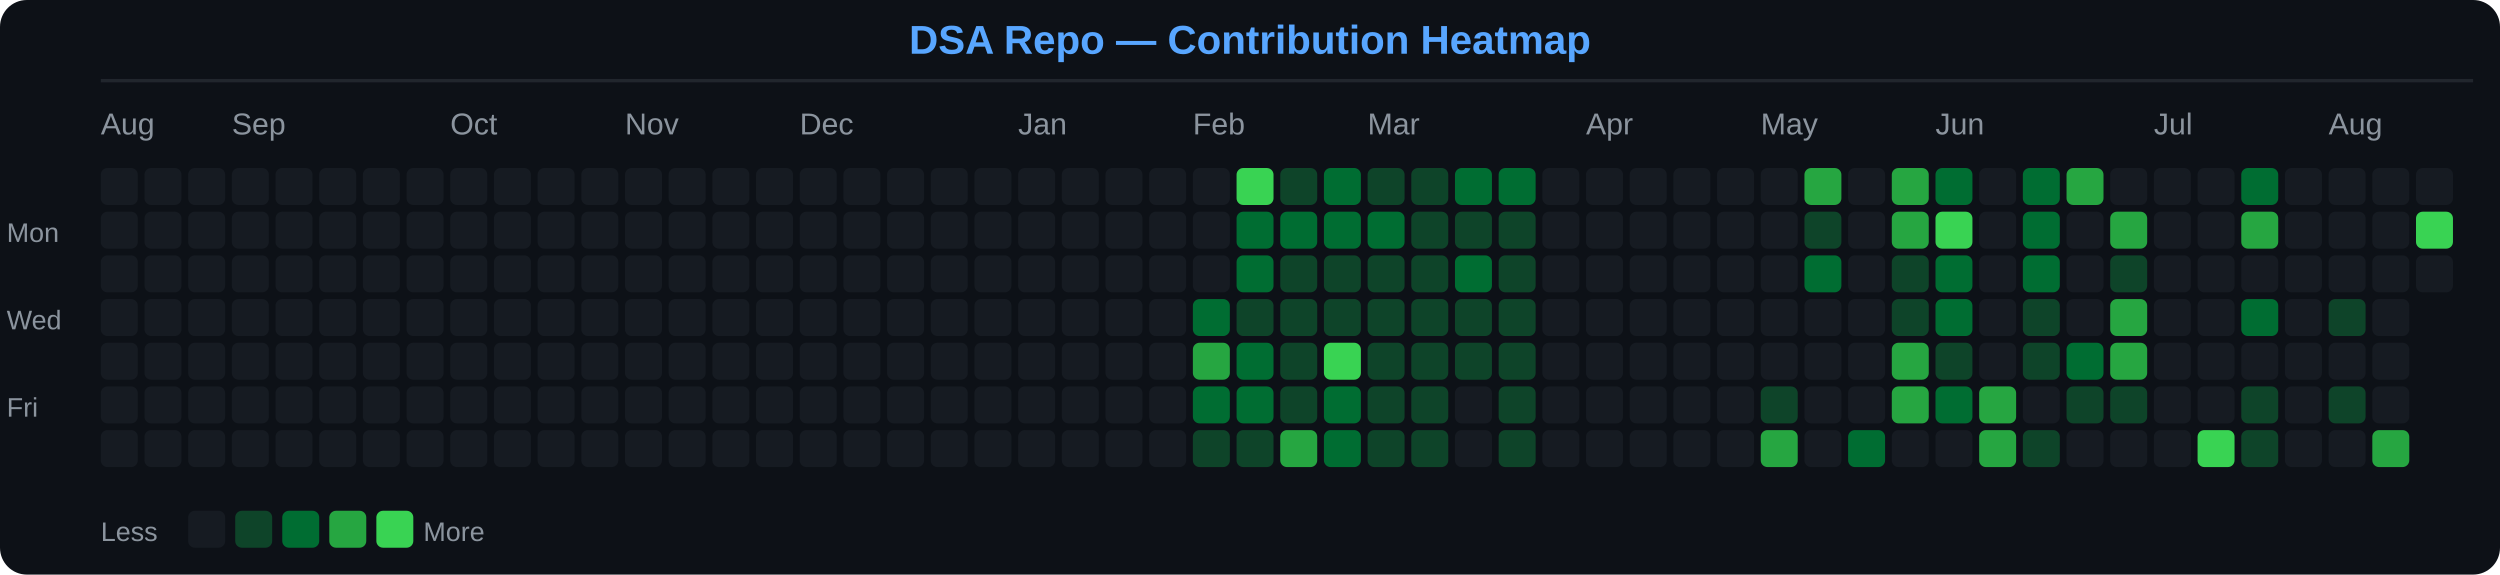
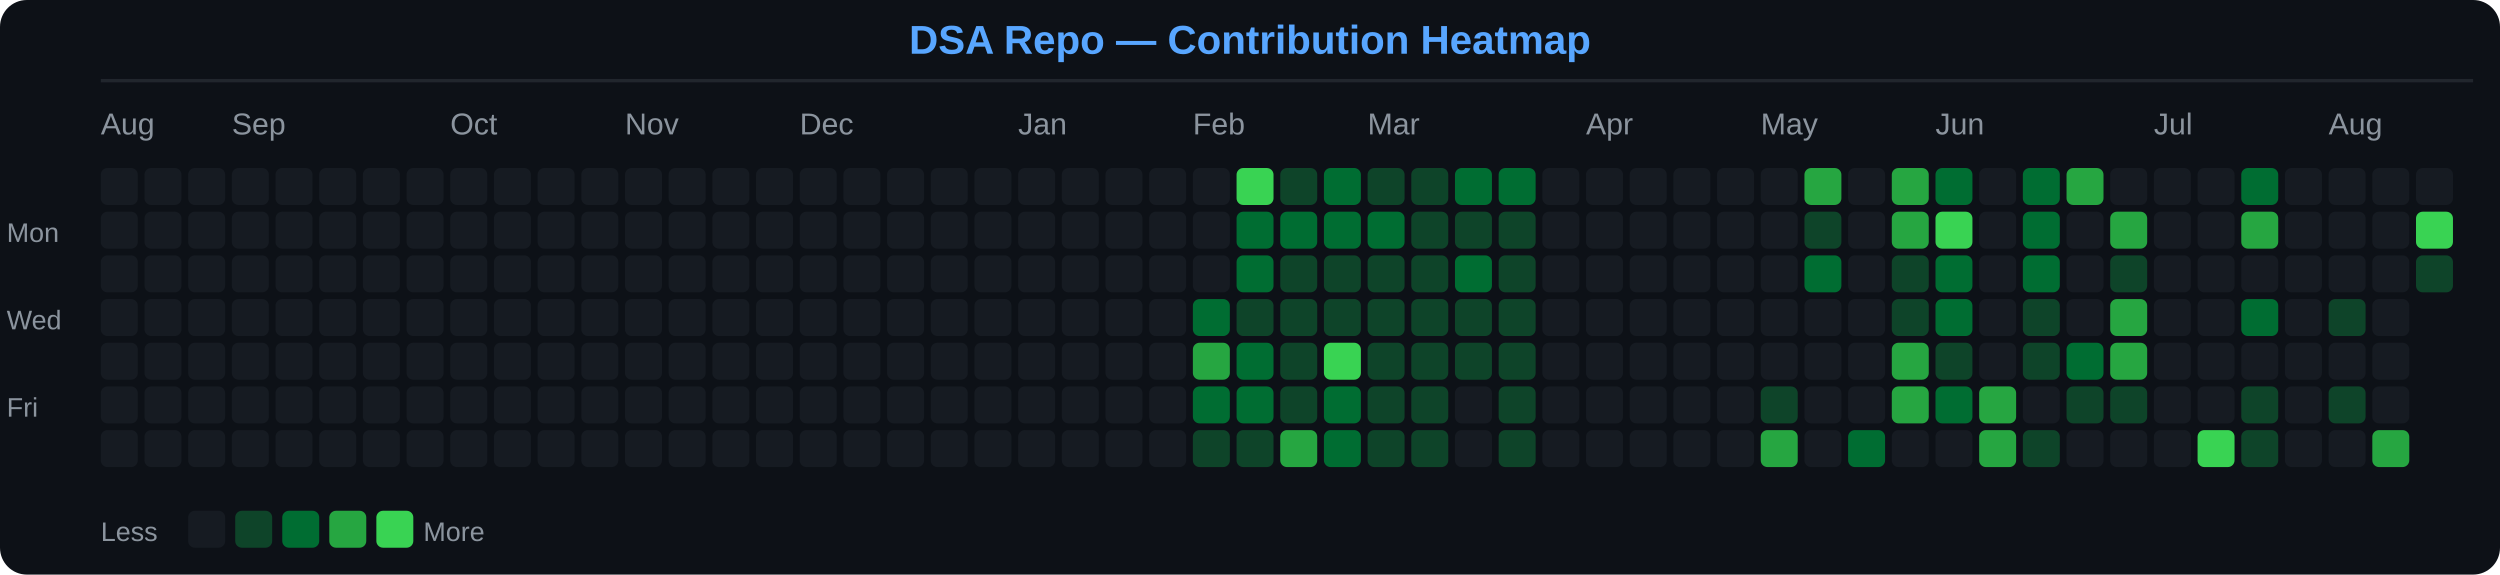
<svg xmlns="http://www.w3.org/2000/svg" width="744" height="171" viewBox="0 0 744 171">
  <rect width="744" height="171" fill="#0d1117" rx="8" />
  <text x="372" y="16" fill="#58a6ff" font-family="Arial,sans-serif" font-size="12" text-anchor="middle" font-weight="bold">DSA Repo — Contribution Heatmap</text>
  <line x1="30" y1="24" x2="736" y2="24" stroke="#21262d" stroke-width="1" />
  <text x="2" y="72" fill="#8b949e" font-family="Arial,sans-serif" font-size="8">Mon</text>
  <text x="2" y="98" fill="#8b949e" font-family="Arial,sans-serif" font-size="8">Wed</text>
  <text x="2" y="124" fill="#8b949e" font-family="Arial,sans-serif" font-size="8">Fri</text>
  <text x="30" y="40" fill="#8b949e" font-family="Arial,sans-serif" font-size="9">Aug</text>
  <rect x="30" y="50" width="11" height="11" rx="2" fill="#161b22" />
  <rect x="30" y="63" width="11" height="11" rx="2" fill="#161b22" />
  <rect x="30" y="76" width="11" height="11" rx="2" fill="#161b22" />
  <rect x="30" y="89" width="11" height="11" rx="2" fill="#161b22" />
  <rect x="30" y="102" width="11" height="11" rx="2" fill="#161b22" />
  <rect x="30" y="115" width="11" height="11" rx="2" fill="#161b22" />
  <rect x="30" y="128" width="11" height="11" rx="2" fill="#161b22" />
  <rect x="43" y="50" width="11" height="11" rx="2" fill="#161b22" />
  <rect x="43" y="63" width="11" height="11" rx="2" fill="#161b22" />
  <rect x="43" y="76" width="11" height="11" rx="2" fill="#161b22" />
  <rect x="43" y="89" width="11" height="11" rx="2" fill="#161b22" />
  <rect x="43" y="102" width="11" height="11" rx="2" fill="#161b22" />
  <rect x="43" y="115" width="11" height="11" rx="2" fill="#161b22" />
  <rect x="43" y="128" width="11" height="11" rx="2" fill="#161b22" />
  <rect x="56" y="50" width="11" height="11" rx="2" fill="#161b22" />
  <rect x="56" y="63" width="11" height="11" rx="2" fill="#161b22" />
  <rect x="56" y="76" width="11" height="11" rx="2" fill="#161b22" />
  <rect x="56" y="89" width="11" height="11" rx="2" fill="#161b22" />
  <rect x="56" y="102" width="11" height="11" rx="2" fill="#161b22" />
  <rect x="56" y="115" width="11" height="11" rx="2" fill="#161b22" />
  <rect x="56" y="128" width="11" height="11" rx="2" fill="#161b22" />
  <text x="69" y="40" fill="#8b949e" font-family="Arial,sans-serif" font-size="9">Sep</text>
  <rect x="69" y="50" width="11" height="11" rx="2" fill="#161b22" />
  <rect x="69" y="63" width="11" height="11" rx="2" fill="#161b22" />
  <rect x="69" y="76" width="11" height="11" rx="2" fill="#161b22" />
  <rect x="69" y="89" width="11" height="11" rx="2" fill="#161b22" />
  <rect x="69" y="102" width="11" height="11" rx="2" fill="#161b22" />
  <rect x="69" y="115" width="11" height="11" rx="2" fill="#161b22" />
  <rect x="69" y="128" width="11" height="11" rx="2" fill="#161b22" />
  <rect x="82" y="50" width="11" height="11" rx="2" fill="#161b22" />
  <rect x="82" y="63" width="11" height="11" rx="2" fill="#161b22" />
  <rect x="82" y="76" width="11" height="11" rx="2" fill="#161b22" />
  <rect x="82" y="89" width="11" height="11" rx="2" fill="#161b22" />
  <rect x="82" y="102" width="11" height="11" rx="2" fill="#161b22" />
  <rect x="82" y="115" width="11" height="11" rx="2" fill="#161b22" />
  <rect x="82" y="128" width="11" height="11" rx="2" fill="#161b22" />
  <rect x="95" y="50" width="11" height="11" rx="2" fill="#161b22" />
  <rect x="95" y="63" width="11" height="11" rx="2" fill="#161b22" />
  <rect x="95" y="76" width="11" height="11" rx="2" fill="#161b22" />
  <rect x="95" y="89" width="11" height="11" rx="2" fill="#161b22" />
  <rect x="95" y="102" width="11" height="11" rx="2" fill="#161b22" />
  <rect x="95" y="115" width="11" height="11" rx="2" fill="#161b22" />
  <rect x="95" y="128" width="11" height="11" rx="2" fill="#161b22" />
  <rect x="108" y="50" width="11" height="11" rx="2" fill="#161b22" />
  <rect x="108" y="63" width="11" height="11" rx="2" fill="#161b22" />
  <rect x="108" y="76" width="11" height="11" rx="2" fill="#161b22" />
  <rect x="108" y="89" width="11" height="11" rx="2" fill="#161b22" />
  <rect x="108" y="102" width="11" height="11" rx="2" fill="#161b22" />
  <rect x="108" y="115" width="11" height="11" rx="2" fill="#161b22" />
  <rect x="108" y="128" width="11" height="11" rx="2" fill="#161b22" />
  <rect x="121" y="50" width="11" height="11" rx="2" fill="#161b22" />
  <rect x="121" y="63" width="11" height="11" rx="2" fill="#161b22" />
  <rect x="121" y="76" width="11" height="11" rx="2" fill="#161b22" />
  <rect x="121" y="89" width="11" height="11" rx="2" fill="#161b22" />
  <rect x="121" y="102" width="11" height="11" rx="2" fill="#161b22" />
  <rect x="121" y="115" width="11" height="11" rx="2" fill="#161b22" />
  <rect x="121" y="128" width="11" height="11" rx="2" fill="#161b22" />
  <text x="134" y="40" fill="#8b949e" font-family="Arial,sans-serif" font-size="9">Oct</text>
  <rect x="134" y="50" width="11" height="11" rx="2" fill="#161b22" />
  <rect x="134" y="63" width="11" height="11" rx="2" fill="#161b22" />
  <rect x="134" y="76" width="11" height="11" rx="2" fill="#161b22" />
  <rect x="134" y="89" width="11" height="11" rx="2" fill="#161b22" />
  <rect x="134" y="102" width="11" height="11" rx="2" fill="#161b22" />
  <rect x="134" y="115" width="11" height="11" rx="2" fill="#161b22" />
  <rect x="134" y="128" width="11" height="11" rx="2" fill="#161b22" />
  <rect x="147" y="50" width="11" height="11" rx="2" fill="#161b22" />
  <rect x="147" y="63" width="11" height="11" rx="2" fill="#161b22" />
  <rect x="147" y="76" width="11" height="11" rx="2" fill="#161b22" />
  <rect x="147" y="89" width="11" height="11" rx="2" fill="#161b22" />
  <rect x="147" y="102" width="11" height="11" rx="2" fill="#161b22" />
  <rect x="147" y="115" width="11" height="11" rx="2" fill="#161b22" />
  <rect x="147" y="128" width="11" height="11" rx="2" fill="#161b22" />
  <rect x="160" y="50" width="11" height="11" rx="2" fill="#161b22" />
  <rect x="160" y="63" width="11" height="11" rx="2" fill="#161b22" />
  <rect x="160" y="76" width="11" height="11" rx="2" fill="#161b22" />
  <rect x="160" y="89" width="11" height="11" rx="2" fill="#161b22" />
  <rect x="160" y="102" width="11" height="11" rx="2" fill="#161b22" />
  <rect x="160" y="115" width="11" height="11" rx="2" fill="#161b22" />
  <rect x="160" y="128" width="11" height="11" rx="2" fill="#161b22" />
  <rect x="173" y="50" width="11" height="11" rx="2" fill="#161b22" />
  <rect x="173" y="63" width="11" height="11" rx="2" fill="#161b22" />
  <rect x="173" y="76" width="11" height="11" rx="2" fill="#161b22" />
  <rect x="173" y="89" width="11" height="11" rx="2" fill="#161b22" />
  <rect x="173" y="102" width="11" height="11" rx="2" fill="#161b22" />
  <rect x="173" y="115" width="11" height="11" rx="2" fill="#161b22" />
  <rect x="173" y="128" width="11" height="11" rx="2" fill="#161b22" />
  <text x="186" y="40" fill="#8b949e" font-family="Arial,sans-serif" font-size="9">Nov</text>
  <rect x="186" y="50" width="11" height="11" rx="2" fill="#161b22" />
  <rect x="186" y="63" width="11" height="11" rx="2" fill="#161b22" />
  <rect x="186" y="76" width="11" height="11" rx="2" fill="#161b22" />
  <rect x="186" y="89" width="11" height="11" rx="2" fill="#161b22" />
  <rect x="186" y="102" width="11" height="11" rx="2" fill="#161b22" />
  <rect x="186" y="115" width="11" height="11" rx="2" fill="#161b22" />
  <rect x="186" y="128" width="11" height="11" rx="2" fill="#161b22" />
  <rect x="199" y="50" width="11" height="11" rx="2" fill="#161b22" />
  <rect x="199" y="63" width="11" height="11" rx="2" fill="#161b22" />
  <rect x="199" y="76" width="11" height="11" rx="2" fill="#161b22" />
  <rect x="199" y="89" width="11" height="11" rx="2" fill="#161b22" />
  <rect x="199" y="102" width="11" height="11" rx="2" fill="#161b22" />
  <rect x="199" y="115" width="11" height="11" rx="2" fill="#161b22" />
  <rect x="199" y="128" width="11" height="11" rx="2" fill="#161b22" />
  <rect x="212" y="50" width="11" height="11" rx="2" fill="#161b22" />
  <rect x="212" y="63" width="11" height="11" rx="2" fill="#161b22" />
  <rect x="212" y="76" width="11" height="11" rx="2" fill="#161b22" />
  <rect x="212" y="89" width="11" height="11" rx="2" fill="#161b22" />
  <rect x="212" y="102" width="11" height="11" rx="2" fill="#161b22" />
  <rect x="212" y="115" width="11" height="11" rx="2" fill="#161b22" />
  <rect x="212" y="128" width="11" height="11" rx="2" fill="#161b22" />
  <rect x="225" y="50" width="11" height="11" rx="2" fill="#161b22" />
  <rect x="225" y="63" width="11" height="11" rx="2" fill="#161b22" />
  <rect x="225" y="76" width="11" height="11" rx="2" fill="#161b22" />
  <rect x="225" y="89" width="11" height="11" rx="2" fill="#161b22" />
  <rect x="225" y="102" width="11" height="11" rx="2" fill="#161b22" />
  <rect x="225" y="115" width="11" height="11" rx="2" fill="#161b22" />
  <rect x="225" y="128" width="11" height="11" rx="2" fill="#161b22" />
  <text x="238" y="40" fill="#8b949e" font-family="Arial,sans-serif" font-size="9">Dec</text>
  <rect x="238" y="50" width="11" height="11" rx="2" fill="#161b22" />
  <rect x="238" y="63" width="11" height="11" rx="2" fill="#161b22" />
  <rect x="238" y="76" width="11" height="11" rx="2" fill="#161b22" />
  <rect x="238" y="89" width="11" height="11" rx="2" fill="#161b22" />
  <rect x="238" y="102" width="11" height="11" rx="2" fill="#161b22" />
  <rect x="238" y="115" width="11" height="11" rx="2" fill="#161b22" />
  <rect x="238" y="128" width="11" height="11" rx="2" fill="#161b22" />
  <rect x="251" y="50" width="11" height="11" rx="2" fill="#161b22" />
  <rect x="251" y="63" width="11" height="11" rx="2" fill="#161b22" />
  <rect x="251" y="76" width="11" height="11" rx="2" fill="#161b22" />
  <rect x="251" y="89" width="11" height="11" rx="2" fill="#161b22" />
  <rect x="251" y="102" width="11" height="11" rx="2" fill="#161b22" />
  <rect x="251" y="115" width="11" height="11" rx="2" fill="#161b22" />
  <rect x="251" y="128" width="11" height="11" rx="2" fill="#161b22" />
  <rect x="264" y="50" width="11" height="11" rx="2" fill="#161b22" />
  <rect x="264" y="63" width="11" height="11" rx="2" fill="#161b22" />
  <rect x="264" y="76" width="11" height="11" rx="2" fill="#161b22" />
  <rect x="264" y="89" width="11" height="11" rx="2" fill="#161b22" />
  <rect x="264" y="102" width="11" height="11" rx="2" fill="#161b22" />
  <rect x="264" y="115" width="11" height="11" rx="2" fill="#161b22" />
  <rect x="264" y="128" width="11" height="11" rx="2" fill="#161b22" />
  <rect x="277" y="50" width="11" height="11" rx="2" fill="#161b22" />
  <rect x="277" y="63" width="11" height="11" rx="2" fill="#161b22" />
  <rect x="277" y="76" width="11" height="11" rx="2" fill="#161b22" />
  <rect x="277" y="89" width="11" height="11" rx="2" fill="#161b22" />
  <rect x="277" y="102" width="11" height="11" rx="2" fill="#161b22" />
  <rect x="277" y="115" width="11" height="11" rx="2" fill="#161b22" />
  <rect x="277" y="128" width="11" height="11" rx="2" fill="#161b22" />
  <rect x="290" y="50" width="11" height="11" rx="2" fill="#161b22" />
  <rect x="290" y="63" width="11" height="11" rx="2" fill="#161b22" />
  <rect x="290" y="76" width="11" height="11" rx="2" fill="#161b22" />
  <rect x="290" y="89" width="11" height="11" rx="2" fill="#161b22" />
  <rect x="290" y="102" width="11" height="11" rx="2" fill="#161b22" />
  <rect x="290" y="115" width="11" height="11" rx="2" fill="#161b22" />
  <rect x="290" y="128" width="11" height="11" rx="2" fill="#161b22" />
  <text x="303" y="40" fill="#8b949e" font-family="Arial,sans-serif" font-size="9">Jan</text>
  <rect x="303" y="50" width="11" height="11" rx="2" fill="#161b22" />
  <rect x="303" y="63" width="11" height="11" rx="2" fill="#161b22" />
  <rect x="303" y="76" width="11" height="11" rx="2" fill="#161b22" />
  <rect x="303" y="89" width="11" height="11" rx="2" fill="#161b22" />
  <rect x="303" y="102" width="11" height="11" rx="2" fill="#161b22" />
  <rect x="303" y="115" width="11" height="11" rx="2" fill="#161b22" />
  <rect x="303" y="128" width="11" height="11" rx="2" fill="#161b22" />
  <rect x="316" y="50" width="11" height="11" rx="2" fill="#161b22" />
  <rect x="316" y="63" width="11" height="11" rx="2" fill="#161b22" />
  <rect x="316" y="76" width="11" height="11" rx="2" fill="#161b22" />
  <rect x="316" y="89" width="11" height="11" rx="2" fill="#161b22" />
  <rect x="316" y="102" width="11" height="11" rx="2" fill="#161b22" />
  <rect x="316" y="115" width="11" height="11" rx="2" fill="#161b22" />
  <rect x="316" y="128" width="11" height="11" rx="2" fill="#161b22" />
  <rect x="329" y="50" width="11" height="11" rx="2" fill="#161b22" />
  <rect x="329" y="63" width="11" height="11" rx="2" fill="#161b22" />
  <rect x="329" y="76" width="11" height="11" rx="2" fill="#161b22" />
  <rect x="329" y="89" width="11" height="11" rx="2" fill="#161b22" />
  <rect x="329" y="102" width="11" height="11" rx="2" fill="#161b22" />
  <rect x="329" y="115" width="11" height="11" rx="2" fill="#161b22" />
  <rect x="329" y="128" width="11" height="11" rx="2" fill="#161b22" />
  <rect x="342" y="50" width="11" height="11" rx="2" fill="#161b22" />
  <rect x="342" y="63" width="11" height="11" rx="2" fill="#161b22" />
  <rect x="342" y="76" width="11" height="11" rx="2" fill="#161b22" />
  <rect x="342" y="89" width="11" height="11" rx="2" fill="#161b22" />
  <rect x="342" y="102" width="11" height="11" rx="2" fill="#161b22" />
  <rect x="342" y="115" width="11" height="11" rx="2" fill="#161b22" />
  <rect x="342" y="128" width="11" height="11" rx="2" fill="#161b22" />
  <text x="355" y="40" fill="#8b949e" font-family="Arial,sans-serif" font-size="9">Feb</text>
  <rect x="355" y="50" width="11" height="11" rx="2" fill="#161b22" />
  <rect x="355" y="63" width="11" height="11" rx="2" fill="#161b22" />
  <rect x="355" y="76" width="11" height="11" rx="2" fill="#161b22" />
  <rect x="355" y="89" width="11" height="11" rx="2" fill="#006d32" />
  <rect x="355" y="102" width="11" height="11" rx="2" fill="#26a641" />
  <rect x="355" y="115" width="11" height="11" rx="2" fill="#006d32" />
  <rect x="355" y="128" width="11" height="11" rx="2" fill="#0e4429" />
  <rect x="368" y="50" width="11" height="11" rx="2" fill="#39d353" />
  <rect x="368" y="63" width="11" height="11" rx="2" fill="#006d32" />
  <rect x="368" y="76" width="11" height="11" rx="2" fill="#006d32" />
  <rect x="368" y="89" width="11" height="11" rx="2" fill="#0e4429" />
  <rect x="368" y="102" width="11" height="11" rx="2" fill="#006d32" />
  <rect x="368" y="115" width="11" height="11" rx="2" fill="#006d32" />
  <rect x="368" y="128" width="11" height="11" rx="2" fill="#0e4429" />
  <rect x="381" y="50" width="11" height="11" rx="2" fill="#0e4429" />
  <rect x="381" y="63" width="11" height="11" rx="2" fill="#006d32" />
  <rect x="381" y="76" width="11" height="11" rx="2" fill="#0e4429" />
  <rect x="381" y="89" width="11" height="11" rx="2" fill="#0e4429" />
  <rect x="381" y="102" width="11" height="11" rx="2" fill="#0e4429" />
  <rect x="381" y="115" width="11" height="11" rx="2" fill="#0e4429" />
  <rect x="381" y="128" width="11" height="11" rx="2" fill="#26a641" />
  <rect x="394" y="50" width="11" height="11" rx="2" fill="#006d32" />
  <rect x="394" y="63" width="11" height="11" rx="2" fill="#006d32" />
  <rect x="394" y="76" width="11" height="11" rx="2" fill="#0e4429" />
  <rect x="394" y="89" width="11" height="11" rx="2" fill="#0e4429" />
  <rect x="394" y="102" width="11" height="11" rx="2" fill="#39d353" />
  <rect x="394" y="115" width="11" height="11" rx="2" fill="#006d32" />
  <rect x="394" y="128" width="11" height="11" rx="2" fill="#006d32" />
  <text x="407" y="40" fill="#8b949e" font-family="Arial,sans-serif" font-size="9">Mar</text>
  <rect x="407" y="50" width="11" height="11" rx="2" fill="#0e4429" />
  <rect x="407" y="63" width="11" height="11" rx="2" fill="#006d32" />
  <rect x="407" y="76" width="11" height="11" rx="2" fill="#0e4429" />
  <rect x="407" y="89" width="11" height="11" rx="2" fill="#0e4429" />
  <rect x="407" y="102" width="11" height="11" rx="2" fill="#0e4429" />
  <rect x="407" y="115" width="11" height="11" rx="2" fill="#0e4429" />
  <rect x="407" y="128" width="11" height="11" rx="2" fill="#0e4429" />
  <rect x="420" y="50" width="11" height="11" rx="2" fill="#0e4429" />
  <rect x="420" y="63" width="11" height="11" rx="2" fill="#0e4429" />
  <rect x="420" y="76" width="11" height="11" rx="2" fill="#0e4429" />
  <rect x="420" y="89" width="11" height="11" rx="2" fill="#0e4429" />
  <rect x="420" y="102" width="11" height="11" rx="2" fill="#0e4429" />
  <rect x="420" y="115" width="11" height="11" rx="2" fill="#0e4429" />
  <rect x="420" y="128" width="11" height="11" rx="2" fill="#0e4429" />
  <rect x="433" y="50" width="11" height="11" rx="2" fill="#006d32" />
  <rect x="433" y="63" width="11" height="11" rx="2" fill="#0e4429" />
  <rect x="433" y="76" width="11" height="11" rx="2" fill="#006d32" />
  <rect x="433" y="89" width="11" height="11" rx="2" fill="#0e4429" />
  <rect x="433" y="102" width="11" height="11" rx="2" fill="#0e4429" />
  <rect x="433" y="115" width="11" height="11" rx="2" fill="#161b22" />
  <rect x="433" y="128" width="11" height="11" rx="2" fill="#161b22" />
  <rect x="446" y="50" width="11" height="11" rx="2" fill="#006d32" />
  <rect x="446" y="63" width="11" height="11" rx="2" fill="#0e4429" />
  <rect x="446" y="76" width="11" height="11" rx="2" fill="#0e4429" />
  <rect x="446" y="89" width="11" height="11" rx="2" fill="#0e4429" />
  <rect x="446" y="102" width="11" height="11" rx="2" fill="#0e4429" />
  <rect x="446" y="115" width="11" height="11" rx="2" fill="#0e4429" />
  <rect x="446" y="128" width="11" height="11" rx="2" fill="#0e4429" />
  <rect x="459" y="50" width="11" height="11" rx="2" fill="#161b22" />
  <rect x="459" y="63" width="11" height="11" rx="2" fill="#161b22" />
  <rect x="459" y="76" width="11" height="11" rx="2" fill="#161b22" />
  <rect x="459" y="89" width="11" height="11" rx="2" fill="#161b22" />
  <rect x="459" y="102" width="11" height="11" rx="2" fill="#161b22" />
  <rect x="459" y="115" width="11" height="11" rx="2" fill="#161b22" />
  <rect x="459" y="128" width="11" height="11" rx="2" fill="#161b22" />
  <text x="472" y="40" fill="#8b949e" font-family="Arial,sans-serif" font-size="9">Apr</text>
  <rect x="472" y="50" width="11" height="11" rx="2" fill="#161b22" />
  <rect x="472" y="63" width="11" height="11" rx="2" fill="#161b22" />
  <rect x="472" y="76" width="11" height="11" rx="2" fill="#161b22" />
  <rect x="472" y="89" width="11" height="11" rx="2" fill="#161b22" />
  <rect x="472" y="102" width="11" height="11" rx="2" fill="#161b22" />
  <rect x="472" y="115" width="11" height="11" rx="2" fill="#161b22" />
  <rect x="472" y="128" width="11" height="11" rx="2" fill="#161b22" />
  <rect x="485" y="50" width="11" height="11" rx="2" fill="#161b22" />
  <rect x="485" y="63" width="11" height="11" rx="2" fill="#161b22" />
  <rect x="485" y="76" width="11" height="11" rx="2" fill="#161b22" />
  <rect x="485" y="89" width="11" height="11" rx="2" fill="#161b22" />
  <rect x="485" y="102" width="11" height="11" rx="2" fill="#161b22" />
  <rect x="485" y="115" width="11" height="11" rx="2" fill="#161b22" />
  <rect x="485" y="128" width="11" height="11" rx="2" fill="#161b22" />
  <rect x="498" y="50" width="11" height="11" rx="2" fill="#161b22" />
  <rect x="498" y="63" width="11" height="11" rx="2" fill="#161b22" />
  <rect x="498" y="76" width="11" height="11" rx="2" fill="#161b22" />
  <rect x="498" y="89" width="11" height="11" rx="2" fill="#161b22" />
  <rect x="498" y="102" width="11" height="11" rx="2" fill="#161b22" />
  <rect x="498" y="115" width="11" height="11" rx="2" fill="#161b22" />
  <rect x="498" y="128" width="11" height="11" rx="2" fill="#161b22" />
  <rect x="511" y="50" width="11" height="11" rx="2" fill="#161b22" />
  <rect x="511" y="63" width="11" height="11" rx="2" fill="#161b22" />
  <rect x="511" y="76" width="11" height="11" rx="2" fill="#161b22" />
  <rect x="511" y="89" width="11" height="11" rx="2" fill="#161b22" />
  <rect x="511" y="102" width="11" height="11" rx="2" fill="#161b22" />
  <rect x="511" y="115" width="11" height="11" rx="2" fill="#161b22" />
  <rect x="511" y="128" width="11" height="11" rx="2" fill="#161b22" />
  <text x="524" y="40" fill="#8b949e" font-family="Arial,sans-serif" font-size="9">May</text>
  <rect x="524" y="50" width="11" height="11" rx="2" fill="#161b22" />
  <rect x="524" y="63" width="11" height="11" rx="2" fill="#161b22" />
  <rect x="524" y="76" width="11" height="11" rx="2" fill="#161b22" />
  <rect x="524" y="89" width="11" height="11" rx="2" fill="#161b22" />
  <rect x="524" y="102" width="11" height="11" rx="2" fill="#161b22" />
  <rect x="524" y="115" width="11" height="11" rx="2" fill="#0e4429" />
  <rect x="524" y="128" width="11" height="11" rx="2" fill="#26a641" />
  <rect x="537" y="50" width="11" height="11" rx="2" fill="#26a641" />
  <rect x="537" y="63" width="11" height="11" rx="2" fill="#0e4429" />
  <rect x="537" y="76" width="11" height="11" rx="2" fill="#006d32" />
  <rect x="537" y="89" width="11" height="11" rx="2" fill="#161b22" />
  <rect x="537" y="102" width="11" height="11" rx="2" fill="#161b22" />
  <rect x="537" y="115" width="11" height="11" rx="2" fill="#161b22" />
  <rect x="537" y="128" width="11" height="11" rx="2" fill="#161b22" />
  <rect x="550" y="50" width="11" height="11" rx="2" fill="#161b22" />
  <rect x="550" y="63" width="11" height="11" rx="2" fill="#161b22" />
  <rect x="550" y="76" width="11" height="11" rx="2" fill="#161b22" />
  <rect x="550" y="89" width="11" height="11" rx="2" fill="#161b22" />
  <rect x="550" y="102" width="11" height="11" rx="2" fill="#161b22" />
  <rect x="550" y="115" width="11" height="11" rx="2" fill="#161b22" />
  <rect x="550" y="128" width="11" height="11" rx="2" fill="#006d32" />
  <rect x="563" y="50" width="11" height="11" rx="2" fill="#26a641" />
  <rect x="563" y="63" width="11" height="11" rx="2" fill="#26a641" />
  <rect x="563" y="76" width="11" height="11" rx="2" fill="#0e4429" />
  <rect x="563" y="89" width="11" height="11" rx="2" fill="#0e4429" />
  <rect x="563" y="102" width="11" height="11" rx="2" fill="#26a641" />
  <rect x="563" y="115" width="11" height="11" rx="2" fill="#26a641" />
  <rect x="563" y="128" width="11" height="11" rx="2" fill="#161b22" />
  <text x="576" y="40" fill="#8b949e" font-family="Arial,sans-serif" font-size="9">Jun</text>
  <rect x="576" y="50" width="11" height="11" rx="2" fill="#006d32" />
  <rect x="576" y="63" width="11" height="11" rx="2" fill="#39d353" />
  <rect x="576" y="76" width="11" height="11" rx="2" fill="#006d32" />
  <rect x="576" y="89" width="11" height="11" rx="2" fill="#006d32" />
  <rect x="576" y="102" width="11" height="11" rx="2" fill="#0e4429" />
  <rect x="576" y="115" width="11" height="11" rx="2" fill="#006d32" />
  <rect x="576" y="128" width="11" height="11" rx="2" fill="#161b22" />
  <rect x="589" y="50" width="11" height="11" rx="2" fill="#161b22" />
  <rect x="589" y="63" width="11" height="11" rx="2" fill="#161b22" />
  <rect x="589" y="76" width="11" height="11" rx="2" fill="#161b22" />
  <rect x="589" y="89" width="11" height="11" rx="2" fill="#161b22" />
  <rect x="589" y="102" width="11" height="11" rx="2" fill="#161b22" />
  <rect x="589" y="115" width="11" height="11" rx="2" fill="#26a641" />
  <rect x="589" y="128" width="11" height="11" rx="2" fill="#26a641" />
  <rect x="602" y="50" width="11" height="11" rx="2" fill="#006d32" />
  <rect x="602" y="63" width="11" height="11" rx="2" fill="#006d32" />
  <rect x="602" y="76" width="11" height="11" rx="2" fill="#006d32" />
  <rect x="602" y="89" width="11" height="11" rx="2" fill="#0e4429" />
  <rect x="602" y="102" width="11" height="11" rx="2" fill="#0e4429" />
  <rect x="602" y="115" width="11" height="11" rx="2" fill="#161b22" />
  <rect x="602" y="128" width="11" height="11" rx="2" fill="#0e4429" />
  <rect x="615" y="50" width="11" height="11" rx="2" fill="#26a641" />
  <rect x="615" y="63" width="11" height="11" rx="2" fill="#161b22" />
  <rect x="615" y="76" width="11" height="11" rx="2" fill="#161b22" />
  <rect x="615" y="89" width="11" height="11" rx="2" fill="#161b22" />
  <rect x="615" y="102" width="11" height="11" rx="2" fill="#006d32" />
  <rect x="615" y="115" width="11" height="11" rx="2" fill="#0e4429" />
  <rect x="615" y="128" width="11" height="11" rx="2" fill="#161b22" />
  <rect x="628" y="50" width="11" height="11" rx="2" fill="#161b22" />
  <rect x="628" y="63" width="11" height="11" rx="2" fill="#26a641" />
  <rect x="628" y="76" width="11" height="11" rx="2" fill="#0e4429" />
  <rect x="628" y="89" width="11" height="11" rx="2" fill="#26a641" />
  <rect x="628" y="102" width="11" height="11" rx="2" fill="#26a641" />
  <rect x="628" y="115" width="11" height="11" rx="2" fill="#0e4429" />
  <rect x="628" y="128" width="11" height="11" rx="2" fill="#161b22" />
  <text x="641" y="40" fill="#8b949e" font-family="Arial,sans-serif" font-size="9">Jul</text>
  <rect x="641" y="50" width="11" height="11" rx="2" fill="#161b22" />
  <rect x="641" y="63" width="11" height="11" rx="2" fill="#161b22" />
  <rect x="641" y="76" width="11" height="11" rx="2" fill="#161b22" />
  <rect x="641" y="89" width="11" height="11" rx="2" fill="#161b22" />
  <rect x="641" y="102" width="11" height="11" rx="2" fill="#161b22" />
  <rect x="641" y="115" width="11" height="11" rx="2" fill="#161b22" />
  <rect x="641" y="128" width="11" height="11" rx="2" fill="#161b22" />
  <rect x="654" y="50" width="11" height="11" rx="2" fill="#161b22" />
  <rect x="654" y="63" width="11" height="11" rx="2" fill="#161b22" />
  <rect x="654" y="76" width="11" height="11" rx="2" fill="#161b22" />
  <rect x="654" y="89" width="11" height="11" rx="2" fill="#161b22" />
  <rect x="654" y="102" width="11" height="11" rx="2" fill="#161b22" />
  <rect x="654" y="115" width="11" height="11" rx="2" fill="#161b22" />
  <rect x="654" y="128" width="11" height="11" rx="2" fill="#39d353" />
  <rect x="667" y="50" width="11" height="11" rx="2" fill="#006d32" />
  <rect x="667" y="63" width="11" height="11" rx="2" fill="#26a641" />
  <rect x="667" y="76" width="11" height="11" rx="2" fill="#161b22" />
  <rect x="667" y="89" width="11" height="11" rx="2" fill="#006d32" />
  <rect x="667" y="102" width="11" height="11" rx="2" fill="#161b22" />
  <rect x="667" y="115" width="11" height="11" rx="2" fill="#0e4429" />
  <rect x="667" y="128" width="11" height="11" rx="2" fill="#0e4429" />
  <rect x="680" y="50" width="11" height="11" rx="2" fill="#161b22" />
  <rect x="680" y="63" width="11" height="11" rx="2" fill="#161b22" />
  <rect x="680" y="76" width="11" height="11" rx="2" fill="#161b22" />
  <rect x="680" y="89" width="11" height="11" rx="2" fill="#161b22" />
  <rect x="680" y="102" width="11" height="11" rx="2" fill="#161b22" />
  <rect x="680" y="115" width="11" height="11" rx="2" fill="#161b22" />
  <rect x="680" y="128" width="11" height="11" rx="2" fill="#161b22" />
  <text x="693" y="40" fill="#8b949e" font-family="Arial,sans-serif" font-size="9">Aug</text>
  <rect x="693" y="50" width="11" height="11" rx="2" fill="#161b22" />
  <rect x="693" y="63" width="11" height="11" rx="2" fill="#161b22" />
  <rect x="693" y="76" width="11" height="11" rx="2" fill="#161b22" />
  <rect x="693" y="89" width="11" height="11" rx="2" fill="#0e4429" />
  <rect x="693" y="102" width="11" height="11" rx="2" fill="#161b22" />
  <rect x="693" y="115" width="11" height="11" rx="2" fill="#0e4429" />
  <rect x="693" y="128" width="11" height="11" rx="2" fill="#161b22" />
  <rect x="706" y="50" width="11" height="11" rx="2" fill="#161b22" />
  <rect x="706" y="63" width="11" height="11" rx="2" fill="#161b22" />
  <rect x="706" y="76" width="11" height="11" rx="2" fill="#161b22" />
  <rect x="706" y="89" width="11" height="11" rx="2" fill="#161b22" />
  <rect x="706" y="102" width="11" height="11" rx="2" fill="#161b22" />
  <rect x="706" y="115" width="11" height="11" rx="2" fill="#161b22" />
  <rect x="706" y="128" width="11" height="11" rx="2" fill="#26a641" />
  <rect x="719" y="50" width="11" height="11" rx="2" fill="#161b22" />
  <rect x="719" y="63" width="11" height="11" rx="2" fill="#39d353" />
-   <rect x="719" y="76" width="11" height="11" rx="2" fill="#161b22" />
+   <rect x="719" y="76" width="11" height="11" rx="2" fill="#0e4429" />
  <text x="30" y="161" fill="#8b949e" font-family="Arial,sans-serif" font-size="8">Less</text>
  <rect x="56" y="152" width="11" height="11" rx="2" fill="#161b22" />
  <rect x="70" y="152" width="11" height="11" rx="2" fill="#0e4429" />
  <rect x="84" y="152" width="11" height="11" rx="2" fill="#006d32" />
  <rect x="98" y="152" width="11" height="11" rx="2" fill="#26a641" />
  <rect x="112" y="152" width="11" height="11" rx="2" fill="#39d353" />
  <text x="126" y="161" fill="#8b949e" font-family="Arial,sans-serif" font-size="8">More</text>
</svg>
